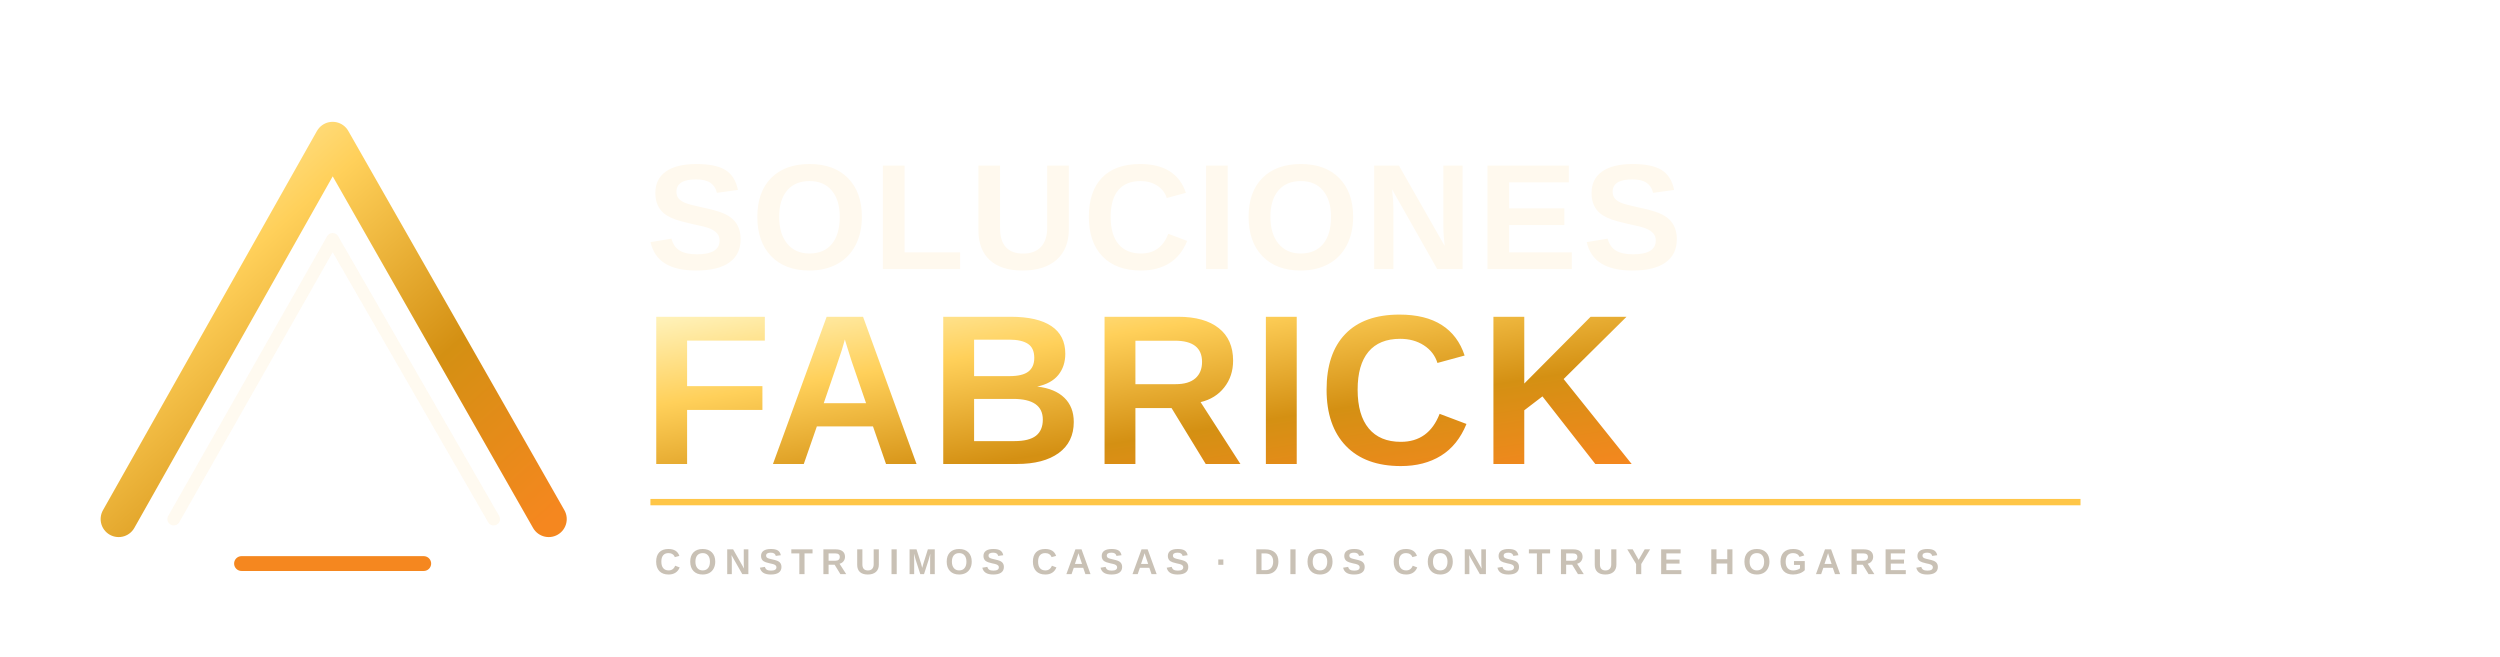
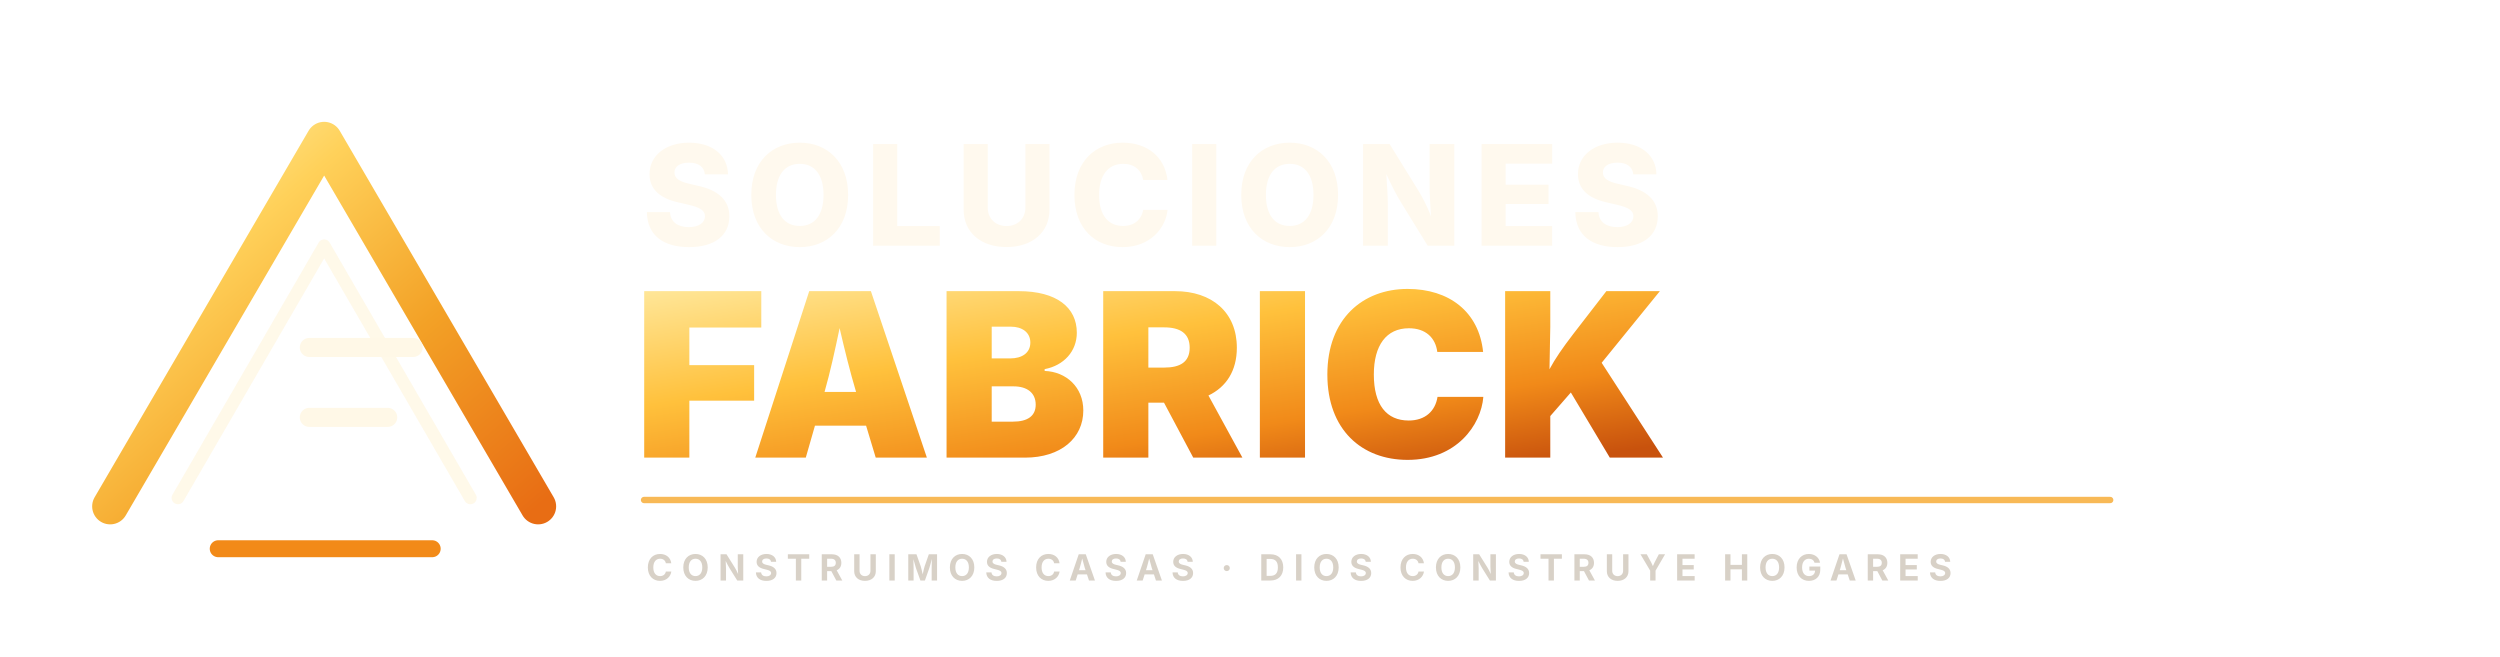
<svg xmlns="http://www.w3.org/2000/svg" viewBox="0 0 1180 310" role="img" aria-labelledby="title desc">
  <defs>
-     <linearGradient id="gold" x1="0" y1="0" x2="1" y2="1">
-       <stop stop-color="#FFF3BD" />
-       <stop offset=".3" stop-color="#FFD05A" />
-       <stop offset=".66" stop-color="#D49013" />
-       <stop offset="1" stop-color="#F5871F" />
+     <linearGradient id="fabrickGold" x1="0" y1="0" x2="1" y2="1">
+       <stop offset="0" stop-color="#FFF2B0" />
+       <stop offset=".28" stop-color="#FFD15A" />
+       <stop offset=".62" stop-color="#F3A126" />
+       <stop offset="1" stop-color="#E86D14" />
+     </linearGradient>
+     <linearGradient id="fabrickGoldText" x1="0" y1="0" x2=".9" y2="1">
+       <stop offset="0" stop-color="#FFE79A" />
+       <stop offset=".38" stop-color="#FFC13C" />
+       <stop offset=".74" stop-color="#F18A19" />
+       <stop offset="1" stop-color="#C8520D" />
    </linearGradient>
  </defs>
-   <g transform="translate(38 31)" fill="none" stroke-linecap="round" stroke-linejoin="round">
-     <path d="M18 214 119 35l102 179" stroke="url(#gold)" stroke-width="17" />
-     <path d="M44 214 119 82l76 132" stroke="#FFF9EE" stroke-width="6" opacity=".9" />
-     <path d="M119 154v60" stroke="url(#gold)" stroke-width="13" />
-     <path d="M76 235h86" stroke="#F5871F" stroke-width="7" />
+   <g transform="translate(34 28)" fill="none" stroke-linecap="round" stroke-linejoin="round">
+     <path d="M18 211 119 38l101 173" stroke="url(#fabrickGold)" stroke-width="17" />
+     <path d="M50 207 119 88l69 119" stroke="#FFF8E7" stroke-width="6" opacity=".9" />
+     <path d="M112 203v-80" stroke="url(#fabrickGold)" stroke-width="13" />
+     <path d="M112 136h49M112 169h37" stroke="#FFF8E7" stroke-width="9" />
+     <path d="M69 231h101" stroke="#F28A18" stroke-width="8" />
  </g>
-   <g font-family="Sora, Manrope, Arial, Helvetica, sans-serif">
-     <text x="305" y="127" fill="#FFF9EE" font-size="71" font-weight="800" letter-spacing="2.2">SOLUCIONES</text>
-     <text x="303" y="219" fill="url(#gold)" font-size="101" font-weight="900" letter-spacing="3.2">FABRICK</text>
-     <path d="M307 237h675" stroke="#FFB000" stroke-opacity=".72" stroke-width="3" />
-     <text x="309" y="271" fill="#C9C1B5" font-size="17" font-weight="800" letter-spacing="3.8">CONSTRUIMOS CASAS · DIOS CONSTRUYE HOGARES</text>
+   <g font-family="Inter, Manrope, Arial, Helvetica, sans-serif">
+     <text x="303" y="116" fill="#FFF9EE" font-size="66" font-weight="800" letter-spacing="5.4">SOLUCIONES</text>
+     <text x="299" y="216" fill="url(#fabrickGoldText)" font-size="108" font-weight="900" letter-spacing="1.8">FABRICK</text>
+     <path d="M304 236h692" stroke="#F5A11D" stroke-width="3" stroke-linecap="round" opacity=".75" />
+     <text x="305" y="274" fill="#D8D1C7" font-size="17" font-weight="700" letter-spacing="4.15">CONSTRUIMOS CASAS · DIOS CONSTRUYE HOGARES</text>
  </g>
</svg>
